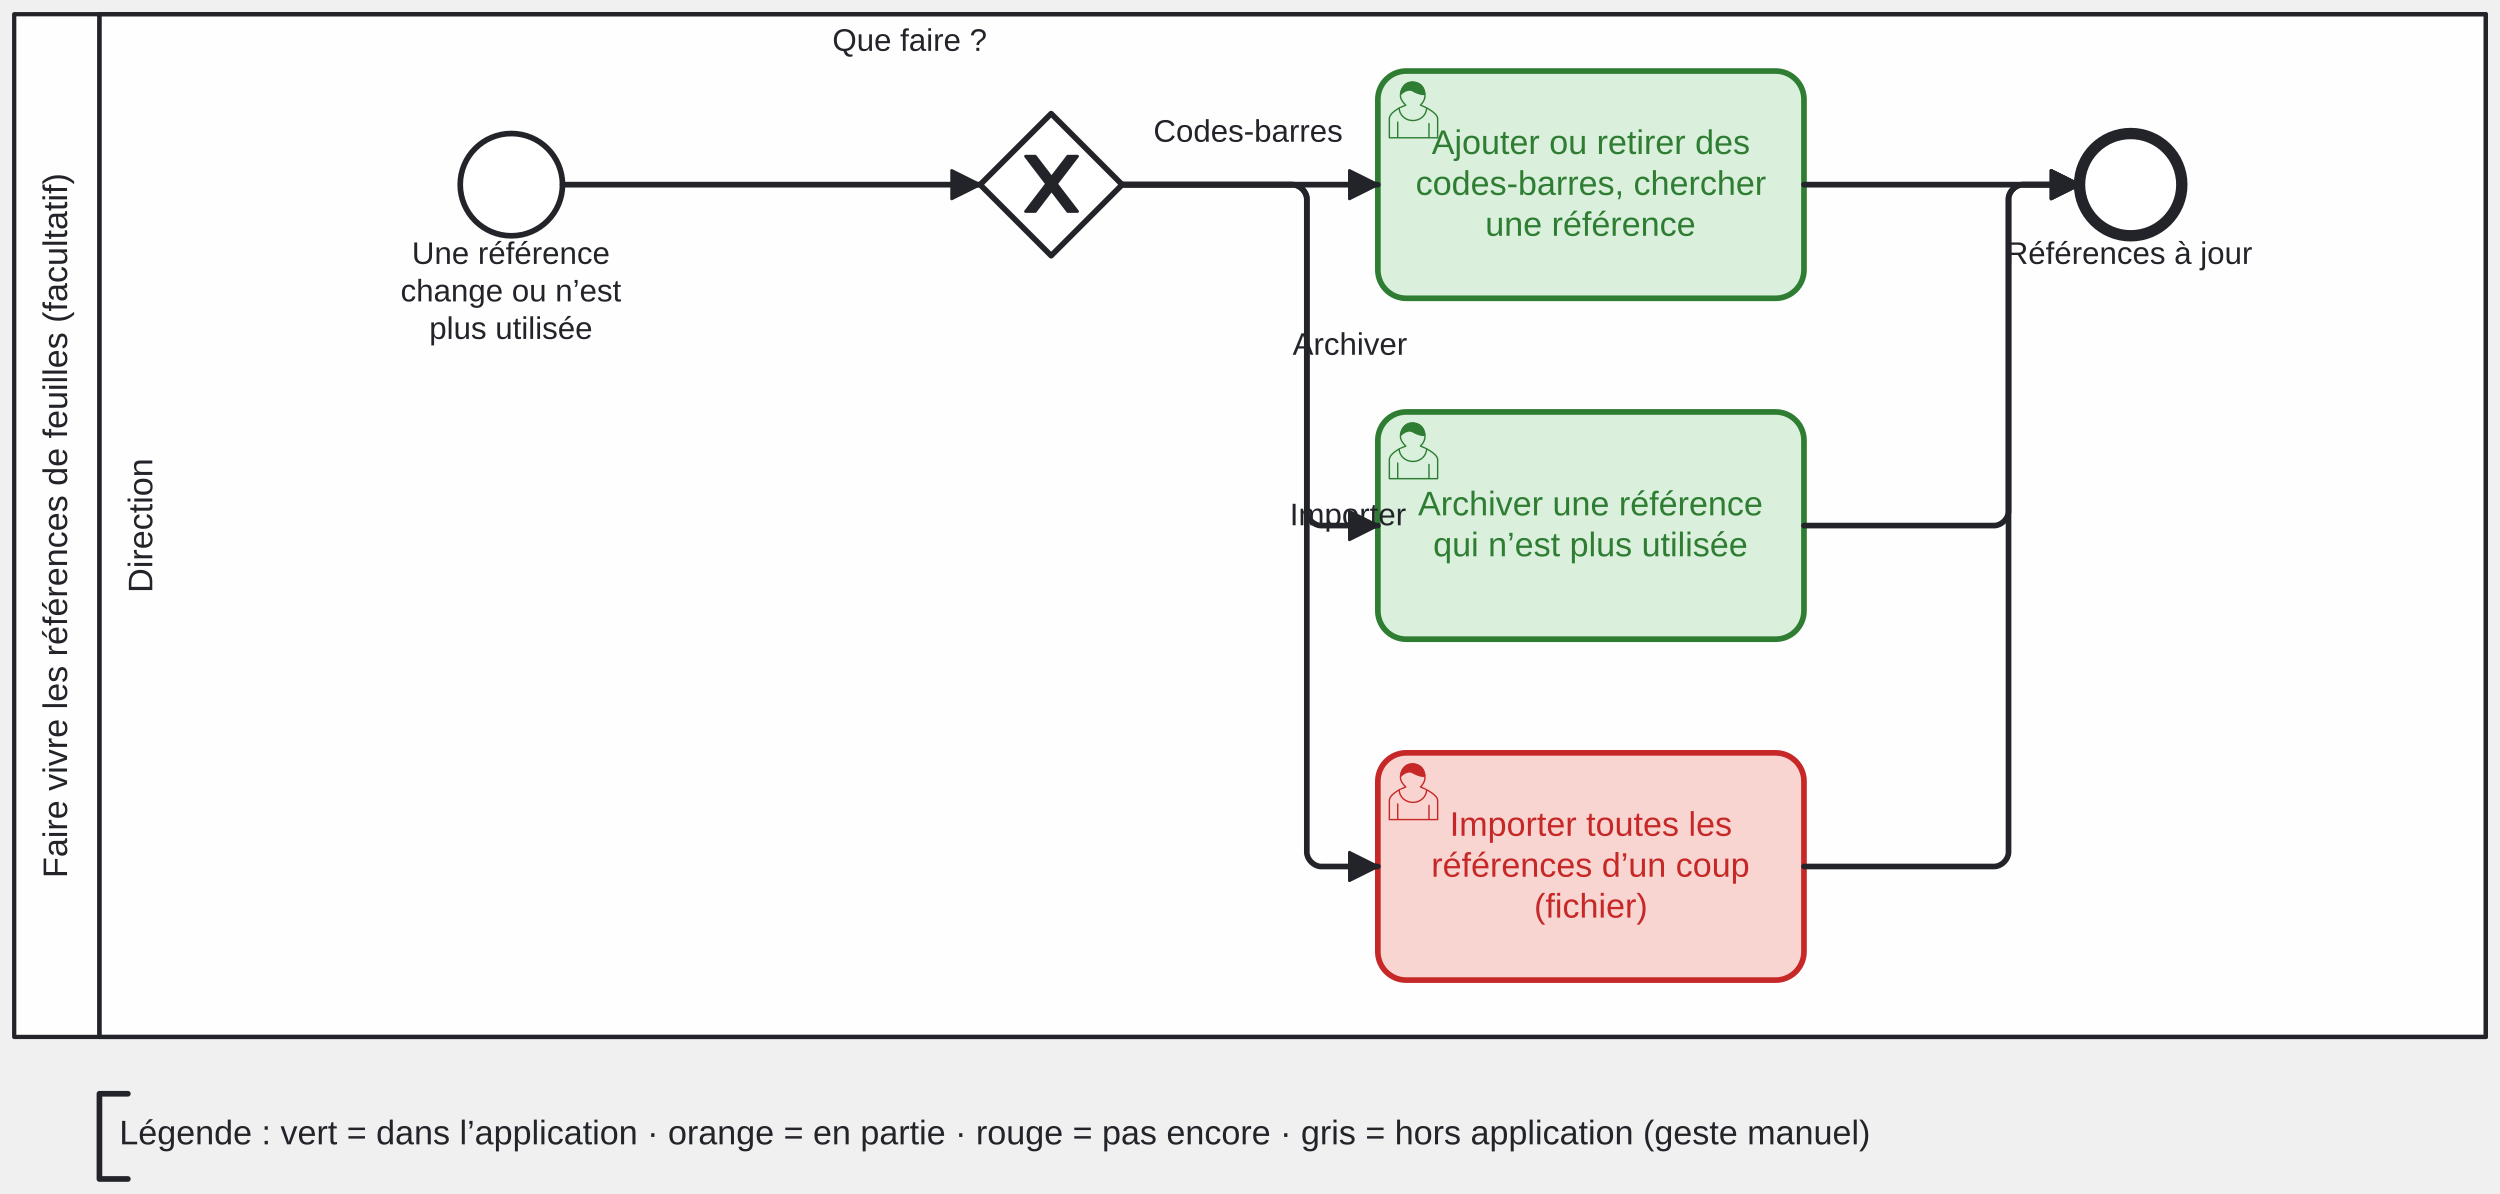
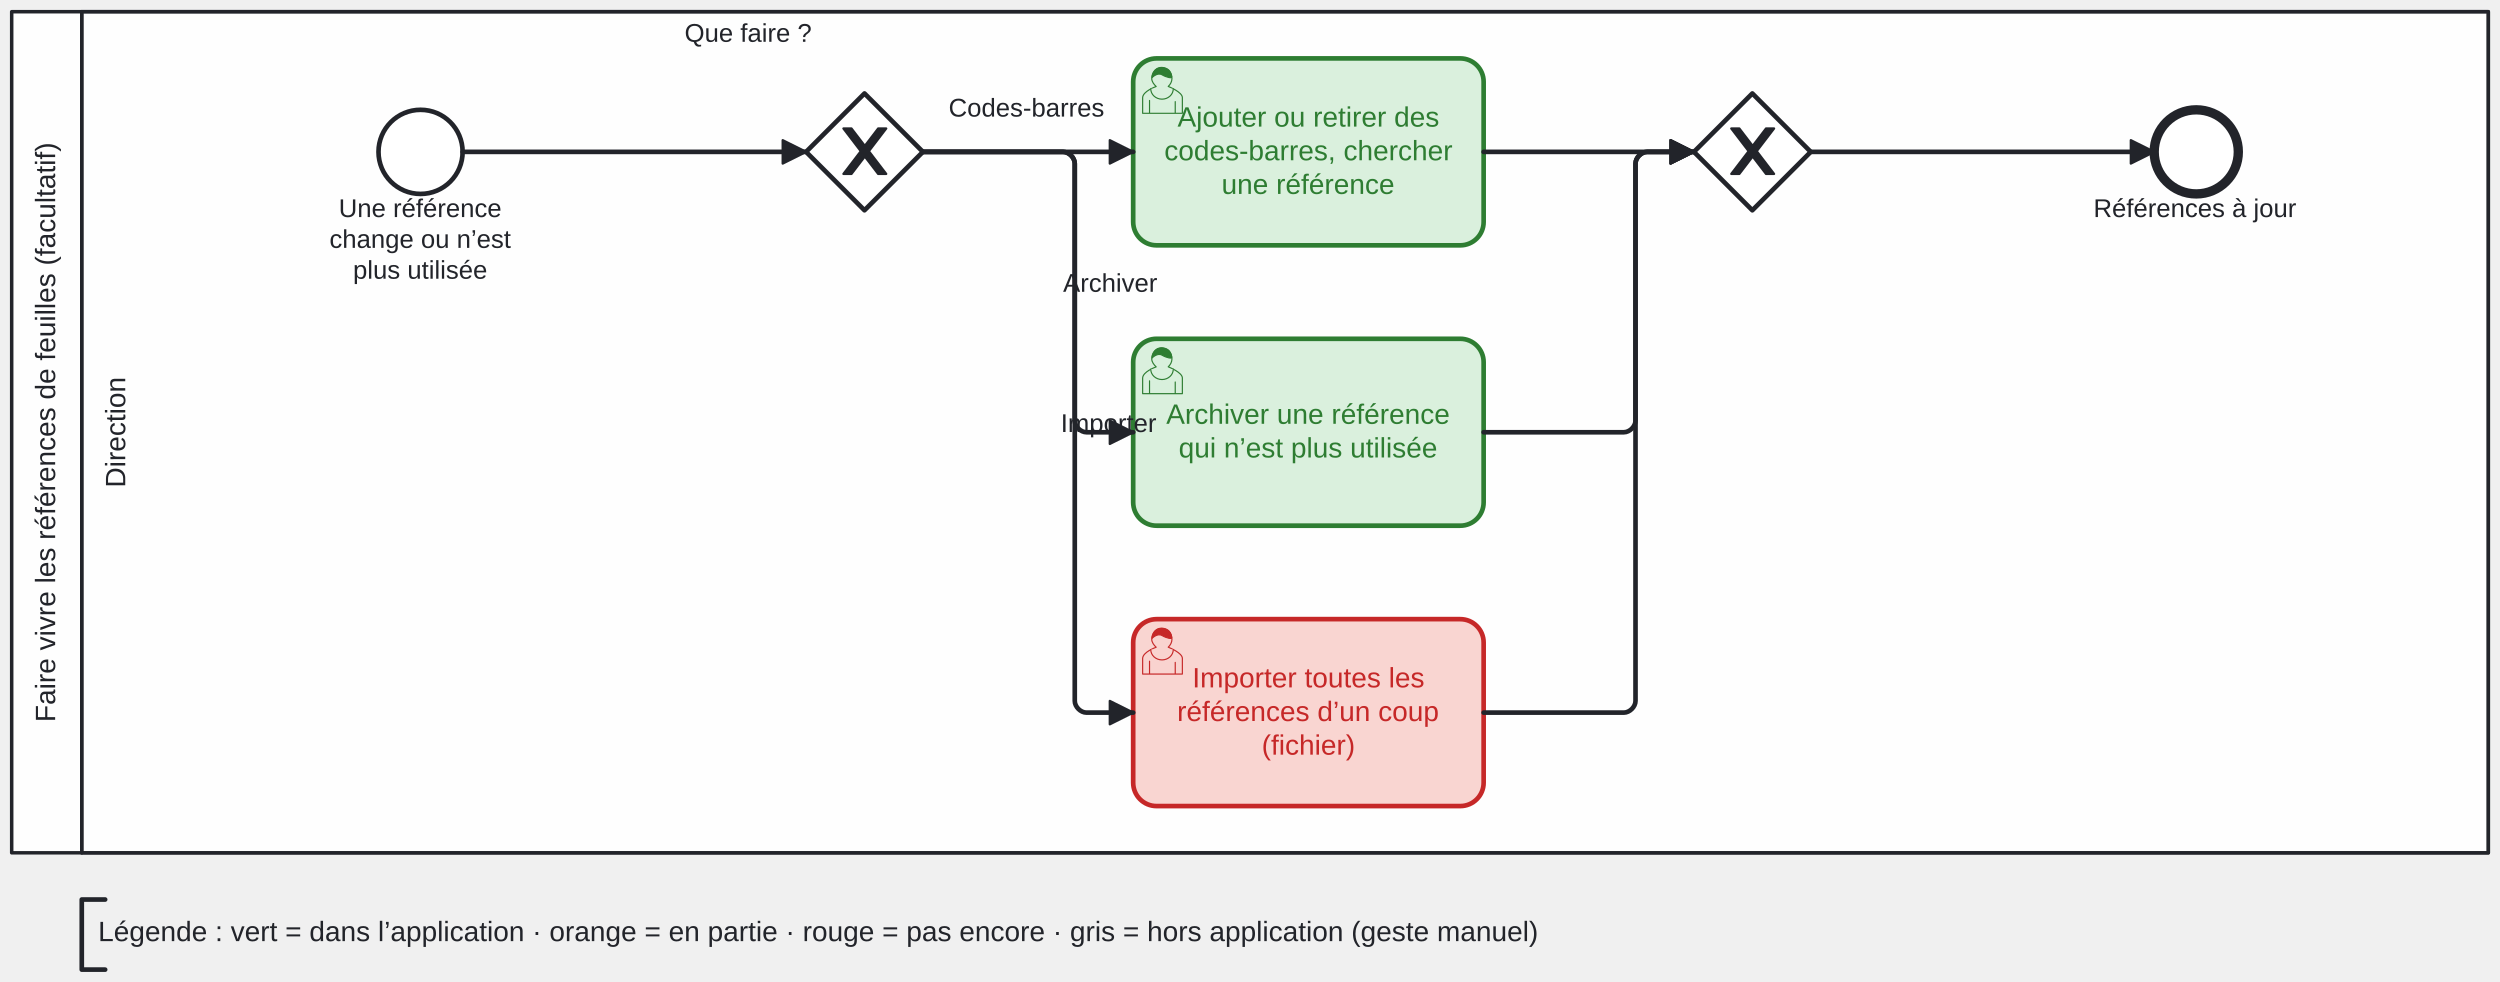
- <svg xmlns="http://www.w3.org/2000/svg" width="880" height="420" viewBox="35 35 880 420" version="1.1">
+ <svg xmlns="http://www.w3.org/2000/svg" width="1070" height="420" viewBox="35 35 1070 420" version="1.1">
  <g class="djs-group">
    <g class="djs-element djs-shape" data-element-id="P16_materiaux_gestion_pool" transform="matrix(1 0 0 1 40 40)" style="display: block;">
      <g class="djs-visual">
-         <rect x="0" y="0" width="870" height="360" rx="0" ry="0" style="stroke-linecap: round; stroke-linejoin: round; stroke: rgb(34, 36, 42); stroke-width: 1.5px; fill: white; fill-opacity: 0.95;" />
+         <rect x="0" y="0" width="1060" height="360" rx="0" ry="0" style="stroke-linecap: round; stroke-linejoin: round; stroke: rgb(34, 36, 42); stroke-width: 1.5px; fill: white; fill-opacity: 0.95;" />
        <path style="fill: none; stroke-linecap: round; stroke-linejoin: round; stroke: rgb(34, 36, 42); stroke-width: 1.5px;" d="M30,0L30,360" />
        <text lineHeight="1.2" class="djs-label" transform="matrix(-1.83697e-16 -1 1 -1.83697e-16 0 360)" style="font-family: Arial, sans-serif; font-size: 12px; font-weight: normal; fill: rgb(34, 36, 42);">
          <tspan x="55.945" y="18.6">Faire vivre les références de feuilles (facultatif)</tspan>
        </text>
      </g>
-       <rect class="djs-hit djs-hit-all" x="0" y="0" width="870" height="360" style="fill: none; stroke-opacity: 0; stroke: white; stroke-width: 15px;" />
-       <rect x="-5" y="-5" rx="4" width="880" height="370" class="djs-outline" style="fill: none;" />
+       <rect class="djs-hit djs-hit-all" x="0" y="0" width="1060" height="360" style="fill: none; stroke-opacity: 0; stroke: white; stroke-width: 15px;" />
+       <rect x="-5" y="-5" rx="4" width="1070" height="370" class="djs-outline" style="fill: none;" />
    </g>
    <g class="djs-children">
      <g class="djs-group">
        <g class="djs-element djs-shape" data-element-id="P16_materiaux_gestion_voie_direction" transform="matrix(1 0 0 1 70 40)" style="display: block;">
          <g class="djs-visual">
-             <rect x="0" y="0" width="840" height="360" rx="0" ry="0" style="stroke-linecap: round; stroke-linejoin: round; stroke: rgb(34, 36, 42); stroke-width: 1.5px; fill: white; fill-opacity: 0.25;" />
+             <rect x="0" y="0" width="1030" height="360" rx="0" ry="0" style="stroke-linecap: round; stroke-linejoin: round; stroke: rgb(34, 36, 42); stroke-width: 1.5px; fill: white; fill-opacity: 0.25;" />
            <text lineHeight="1.2" class="djs-label" transform="matrix(-1.83697e-16 -1 1 -1.83697e-16 0 360)" style="font-family: Arial, sans-serif; font-size: 12px; font-weight: normal; fill: rgb(34, 36, 42);">
              <tspan x="156.32" y="18.6">Direction</tspan>
            </text>
          </g>
-           <rect class="djs-hit djs-hit-all" x="0" y="0" width="840" height="360" style="fill: none; stroke-opacity: 0; stroke: white; stroke-width: 15px;" />
-           <rect x="-5" y="-5" rx="4" width="850" height="370" class="djs-outline" style="fill: none;" />
+           <rect class="djs-hit djs-hit-all" x="0" y="0" width="1030" height="360" style="fill: none; stroke-opacity: 0; stroke: white; stroke-width: 15px;" />
+           <rect x="-5" y="-5" rx="4" width="1040" height="370" class="djs-outline" style="fill: none;" />
        </g>
      </g>
      <g class="djs-group">
        <g class="djs-element djs-shape" data-element-id="P16_materiaux_gestion_d" transform="matrix(1 0 0 1 197 82)" style="display: block;">
          <g class="djs-visual">
            <circle cx="18" cy="18" r="18" style="stroke-linecap: round; stroke-linejoin: round; stroke: rgb(34, 36, 42); stroke-width: 2px; fill: white; fill-opacity: 0.95;" />
          </g>
          <rect class="djs-hit djs-hit-all" x="0" y="0" width="36" height="36" style="fill: none; stroke-opacity: 0; stroke: white; stroke-width: 15px;" />
          <circle cx="18" cy="18" r="23" class="djs-outline" style="fill: none;" />
        </g>
      </g>
      <g class="djs-group">
        <g class="djs-element djs-shape" data-element-id="P16_materiaux_gestion_d_label" transform="matrix(1 0 0 1 176 118)" style="display: block;">
          <g class="djs-visual">
            <text lineHeight="1.2" class="djs-label" style="font-family: Arial, sans-serif; font-size: 11px; font-weight: normal; fill: rgb(34, 36, 42);">
              <tspan x="3.977" y="9.9">Une référence </tspan>
              <tspan x="0" y="23.1">change ou n’est </tspan>
              <tspan x="10.094" y="36.3">plus utilisée</tspan>
            </text>
          </g>
          <rect class="djs-hit djs-hit-all" x="0" y="0" width="78" height="40" style="fill: none; stroke-opacity: 0; stroke: white; stroke-width: 15px;" />
          <rect x="-5" y="-5" rx="4" width="88" height="50" class="djs-outline" style="fill: none;" />
        </g>
      </g>
      <g class="djs-group">
        <g class="djs-element djs-shape" data-element-id="P16_materiaux_gestion_g1" transform="matrix(1 0 0 1 380 75)" style="display: block;">
          <g class="djs-visual">
            <polygon points="25,0 50,25 25,50 0,25" style="stroke-linecap: round; stroke-linejoin: round; stroke: rgb(34, 36, 42); stroke-width: 2px; fill: white; fill-opacity: 0.95;" />
            <path d="m 16,15 7.429,9.714 -7.429,9.714 3.429,0 5.714,-7.464 5.714,7.464 3.429,0 -7.429,-9.714 7.429,-9.714 -3.429,0 -5.714,7.464 -5.714,-7.464 -3.429,0 z" style="fill: rgb(34, 36, 42); stroke-linecap: round; stroke-linejoin: round; stroke: rgb(34, 36, 42); stroke-width: 1px;" />
          </g>
          <rect class="djs-hit djs-hit-all" x="0" y="0" width="50" height="50" style="fill: none; stroke-opacity: 0; stroke: white; stroke-width: 15px;" />
          <rect x="2" y="2" rx="4" width="46" height="46" class="djs-outline" style="transform-box: fill-box; transform: rotate(45deg); transform-origin: center center; fill: none;" />
        </g>
      </g>
      <g class="djs-group">
        <g class="djs-element djs-shape" data-element-id="P16_materiaux_gestion_g1_label" transform="matrix(1 0 0 1 328 43)" style="display: block;">
          <g class="djs-visual">
            <text lineHeight="1.2" class="djs-label" style="font-family: Arial, sans-serif; font-size: 11px; font-weight: normal; fill: rgb(34, 36, 42);">
              <tspan x="0" y="9.9">Que faire ?</tspan>
            </text>
          </g>
          <rect class="djs-hit djs-hit-all" x="0" y="0" width="55" height="14" style="fill: none; stroke-opacity: 0; stroke: white; stroke-width: 15px;" />
          <rect x="-5" y="-5" rx="4" width="65" height="24" class="djs-outline" style="fill: none;" />
        </g>
      </g>
      <g class="djs-group">
        <g class="djs-element djs-shape" data-element-id="P16_materiaux_gestion_t1" transform="matrix(1 0 0 1 520 60)" style="display: block;">
          <g class="djs-visual">
            <rect x="0" y="0" width="150" height="80" rx="10" ry="10" style="stroke-linecap: round; stroke-linejoin: round; stroke: rgb(46, 125, 50); stroke-width: 2px; fill: rgb(216, 240, 220); fill-opacity: 0.95;" />
            <text lineHeight="1.2" class="djs-label" style="font-family: Arial, sans-serif; font-size: 12px; font-weight: normal; fill: rgb(46, 125, 50);">
              <tspan x="18.969" y="29.2">Ajouter ou retirer des </tspan>
              <tspan x="13.305" y="43.6">codes-barres, chercher </tspan>
              <tspan x="37.812" y="58">une référence</tspan>
            </text>
            <path d="m 15,12 c 0.909,-0.845 1.594,-2.049 1.594,-3.385 0,-2.554 -1.805,-4.622 -4.357,-4.622 -2.552,0 -4.288,2.068 -4.288,4.622 0,1.348 0.974,2.562 1.896,3.405 -0.529,0.187 -5.669,2.097 -5.794,4.756 v 6.718 h 17 v -6.718 c 0,-2.298 -5.528,-4.595 -6.051,-4.776 zm -8,6 l 0,5.5 m 11,0 l 0,-5" style="fill: rgb(216, 240, 220); stroke-linecap: round; stroke-linejoin: round; stroke: rgb(46, 125, 50); stroke-width: 0.5px;" />
            <path d="m 15,12 m 2.162,1.009 c 0,2.447 -2.158,4.431 -4.821,4.431 -2.665,0 -4.822,-1.981 -4.822,-4.431 " style="fill: rgb(216, 240, 220); stroke-linecap: round; stroke-linejoin: round; stroke: rgb(46, 125, 50); stroke-width: 0.5px;" />
            <path d="m 15,12 m -6.9,-3.80 c 0,0 2.251,-2.358 4.274,-1.177 2.024,1.181 4.221,1.537 4.124,0.965 -0.098,-0.57 -0.117,-3.791 -4.191,-4.136 -3.575,0.001 -4.208,3.367 -4.207,4.348 z" style="fill: rgb(46, 125, 50); stroke-linecap: round; stroke-linejoin: round; stroke: rgb(46, 125, 50); stroke-width: 0.5px;" />
          </g>
          <rect class="djs-hit djs-hit-all" x="0" y="0" width="150" height="80" style="fill: none; stroke-opacity: 0; stroke: white; stroke-width: 15px;" />
          <rect x="-5" y="-5" rx="14" width="160" height="90" class="djs-outline" style="fill: none;" />
        </g>
      </g>
      <g class="djs-group">
        <g class="djs-element djs-shape" data-element-id="P16_materiaux_gestion_t2" transform="matrix(1 0 0 1 520 180)" style="display: block;">
          <g class="djs-visual">
            <rect x="0" y="0" width="150" height="80" rx="10" ry="10" style="stroke-linecap: round; stroke-linejoin: round; stroke: rgb(46, 125, 50); stroke-width: 2px; fill: rgb(216, 240, 220); fill-opacity: 0.95;" />
            <text lineHeight="1.2" class="djs-label" style="font-family: Arial, sans-serif; font-size: 12px; font-weight: normal; fill: rgb(46, 125, 50);">
              <tspan x="14.14" y="36.4">Archiver une référence </tspan>
              <tspan x="19.472" y="50.8">qui n’est plus utilisée</tspan>
            </text>
            <path d="m 15,12 c 0.909,-0.845 1.594,-2.049 1.594,-3.385 0,-2.554 -1.805,-4.622 -4.357,-4.622 -2.552,0 -4.288,2.068 -4.288,4.622 0,1.348 0.974,2.562 1.896,3.405 -0.529,0.187 -5.669,2.097 -5.794,4.756 v 6.718 h 17 v -6.718 c 0,-2.298 -5.528,-4.595 -6.051,-4.776 zm -8,6 l 0,5.5 m 11,0 l 0,-5" style="fill: rgb(216, 240, 220); stroke-linecap: round; stroke-linejoin: round; stroke: rgb(46, 125, 50); stroke-width: 0.5px;" />
            <path d="m 15,12 m 2.162,1.009 c 0,2.447 -2.158,4.431 -4.821,4.431 -2.665,0 -4.822,-1.981 -4.822,-4.431 " style="fill: rgb(216, 240, 220); stroke-linecap: round; stroke-linejoin: round; stroke: rgb(46, 125, 50); stroke-width: 0.5px;" />
            <path d="m 15,12 m -6.9,-3.80 c 0,0 2.251,-2.358 4.274,-1.177 2.024,1.181 4.221,1.537 4.124,0.965 -0.098,-0.57 -0.117,-3.791 -4.191,-4.136 -3.575,0.001 -4.208,3.367 -4.207,4.348 z" style="fill: rgb(46, 125, 50); stroke-linecap: round; stroke-linejoin: round; stroke: rgb(46, 125, 50); stroke-width: 0.5px;" />
          </g>
          <rect class="djs-hit djs-hit-all" x="0" y="0" width="150" height="80" style="fill: none; stroke-opacity: 0; stroke: white; stroke-width: 15px;" />
          <rect x="-5" y="-5" rx="14" width="160" height="90" class="djs-outline" style="fill: none;" />
        </g>
      </g>
      <g class="djs-group">
        <g class="djs-element djs-shape" data-element-id="P16_materiaux_gestion_t3" transform="matrix(1 0 0 1 520 300)" style="display: block;">
          <g class="djs-visual">
            <rect x="0" y="0" width="150" height="80" rx="10" ry="10" style="stroke-linecap: round; stroke-linejoin: round; stroke: rgb(198, 40, 40); stroke-width: 2px; fill: rgb(249, 211, 207); fill-opacity: 0.95;" />
            <text lineHeight="1.2" class="djs-label" style="font-family: Arial, sans-serif; font-size: 12px; font-weight: normal; fill: rgb(198, 40, 40);">
              <tspan x="25.312" y="29.2">Importer toutes les </tspan>
              <tspan x="18.801" y="43.6">références d’un coup </tspan>
              <tspan x="54.992" y="58">(fichier)</tspan>
            </text>
            <path d="m 15,12 c 0.909,-0.845 1.594,-2.049 1.594,-3.385 0,-2.554 -1.805,-4.622 -4.357,-4.622 -2.552,0 -4.288,2.068 -4.288,4.622 0,1.348 0.974,2.562 1.896,3.405 -0.529,0.187 -5.669,2.097 -5.794,4.756 v 6.718 h 17 v -6.718 c 0,-2.298 -5.528,-4.595 -6.051,-4.776 zm -8,6 l 0,5.5 m 11,0 l 0,-5" style="fill: rgb(249, 211, 207); stroke-linecap: round; stroke-linejoin: round; stroke: rgb(198, 40, 40); stroke-width: 0.5px;" />
            <path d="m 15,12 m 2.162,1.009 c 0,2.447 -2.158,4.431 -4.821,4.431 -2.665,0 -4.822,-1.981 -4.822,-4.431 " style="fill: rgb(249, 211, 207); stroke-linecap: round; stroke-linejoin: round; stroke: rgb(198, 40, 40); stroke-width: 0.5px;" />
            <path d="m 15,12 m -6.9,-3.80 c 0,0 2.251,-2.358 4.274,-1.177 2.024,1.181 4.221,1.537 4.124,0.965 -0.098,-0.57 -0.117,-3.791 -4.191,-4.136 -3.575,0.001 -4.208,3.367 -4.207,4.348 z" style="fill: rgb(198, 40, 40); stroke-linecap: round; stroke-linejoin: round; stroke: rgb(198, 40, 40); stroke-width: 0.5px;" />
          </g>
          <rect class="djs-hit djs-hit-all" x="0" y="0" width="150" height="80" style="fill: none; stroke-opacity: 0; stroke: white; stroke-width: 15px;" />
          <rect x="-5" y="-5" rx="14" width="160" height="90" class="djs-outline" style="fill: none;" />
        </g>
      </g>
      <g class="djs-group">
-         <g class="djs-element djs-shape" data-element-id="P16_materiaux_gestion_f" transform="matrix(1 0 0 1 767 82)" style="display: block;">
+         <g class="djs-element djs-shape" data-element-id="P16_materiaux_gestion_f" transform="matrix(1 0 0 1 957 82)" style="display: block;">
          <g class="djs-visual">
            <circle cx="18" cy="18" r="18" style="stroke-linecap: round; stroke-linejoin: round; stroke: rgb(34, 36, 42); stroke-width: 4px; fill: white; fill-opacity: 0.95;" />
          </g>
          <rect class="djs-hit djs-hit-all" x="0" y="0" width="36" height="36" style="fill: none; stroke-opacity: 0; stroke: white; stroke-width: 15px;" />
          <circle cx="18" cy="18" r="24" class="djs-outline" style="fill: none;" />
        </g>
      </g>
      <g class="djs-group">
-         <g class="djs-element djs-shape" data-element-id="P16_materiaux_gestion_f_label" transform="matrix(1 0 0 1 741 118)" style="display: block;">
+         <g class="djs-element djs-shape" data-element-id="P16_materiaux_gestion_f_label" transform="matrix(1 0 0 1 931 118)" style="display: block;">
          <g class="djs-visual">
            <text lineHeight="1.2" class="djs-label" style="font-family: Arial, sans-serif; font-size: 11px; font-weight: normal; fill: rgb(34, 36, 42);">
              <tspan x="0" y="9.9">Références à jour</tspan>
            </text>
          </g>
          <rect class="djs-hit djs-hit-all" x="0" y="0" width="88" height="14" style="fill: none; stroke-opacity: 0; stroke: white; stroke-width: 15px;" />
          <rect x="-5" y="-5" rx="4" width="98" height="24" class="djs-outline" style="fill: none;" />
+         </g>
+       </g>
+       <g class="djs-group">
+         <g class="djs-element djs-shape" data-element-id="P16_materiaux_gestion_gj1" transform="matrix(1 0 0 1 760 75)" style="display: block;">
+           <g class="djs-visual">
+             <polygon points="25,0 50,25 25,50 0,25" style="stroke-linecap: round; stroke-linejoin: round; stroke: rgb(34, 36, 42); stroke-width: 2px; fill: white; fill-opacity: 0.95;" />
+             <path d="m 16,15 7.429,9.714 -7.429,9.714 3.429,0 5.714,-7.464 5.714,7.464 3.429,0 -7.429,-9.714 7.429,-9.714 -3.429,0 -5.714,7.464 -5.714,-7.464 -3.429,0 z" style="fill: rgb(34, 36, 42); stroke-linecap: round; stroke-linejoin: round; stroke: rgb(34, 36, 42); stroke-width: 1px;" />
+           </g>
+           <rect class="djs-hit djs-hit-all" x="0" y="0" width="50" height="50" style="fill: none; stroke-opacity: 0; stroke: white; stroke-width: 15px;" />
+           <rect x="2" y="2" rx="4" width="46" height="46" class="djs-outline" style="transform-box: fill-box; transform: rotate(45deg); transform-origin: center center; fill: none;" />
        </g>
      </g>
      <g class="djs-group">
        <g class="djs-element djs-shape" data-element-id="P16_materiaux_gestion_legende" transform="matrix(1 0 0 1 70 420)" style="display: block;">
          <g class="djs-visual">
            <rect x="0" y="0" width="760" height="30" rx="0" ry="0" style="stroke-linecap: round; stroke-linejoin: round; stroke: none; stroke-width: 2px; fill: none;" />
            <path d="m 0, 0 m 10,0 l -10,0 l 0,30 l 10,0" style="fill: none; stroke-linecap: round; stroke-linejoin: round; stroke: rgb(34, 36, 42); stroke-width: 2px;" />
            <text lineHeight="1.2" class="djs-label" style="font-family: Arial, sans-serif; font-size: 12px; font-weight: normal; fill: rgb(34, 36, 42);">
              <tspan x="7" y="17.8">Légende : vert = dans l’application · orange = en partie · rouge = pas encore · gris = hors application (geste manuel)</tspan>
            </text>
          </g>
          <rect class="djs-hit djs-hit-all" x="0" y="0" width="760" height="30" style="fill: none; stroke-opacity: 0; stroke: white; stroke-width: 15px;" />
          <rect x="-5" y="-5" rx="4" width="770" height="40" class="djs-outline" style="fill: none;" />
        </g>
      </g>
      <g class="djs-group">
        <g class="djs-element djs-connection" data-element-id="P16_materiaux_gestion_flux1" style="display: block;">
          <g class="djs-visual">
            <defs>
-               <marker id="marker-6p8rje13r451jqc3hsd89rgub" viewBox="0 0 20 20" refX="11" refY="10" markerWidth="10" markerHeight="10" orient="auto">
-                 <path d="M 1 5 L 11 10 L 1 15 Z" style="stroke-linecap: round; stroke-linejoin: round; stroke: rgb(34, 36, 42); stroke-width: 1px; fill: rgb(34, 36, 42);" />
-               </marker>
-             </defs>
-             <path data-corner-radius="5" style="fill: none; stroke-linecap: round; stroke-linejoin: round; stroke: rgb(34, 36, 42); stroke-width: 2px; marker-end: url('#marker-6p8rje13r451jqc3hsd89rgub');" d="M233,100L380,100" />
+               <marker id="marker-bwo9vp88vm1xlsglja3suc58s" viewBox="0 0 20 20" refX="11" refY="10" markerWidth="10" markerHeight="10" orient="auto">
+                 <path d="M 1 5 L 11 10 L 1 15 Z" style="stroke-linecap: round; stroke-linejoin: round; stroke: rgb(34, 36, 42); stroke-width: 1px; fill: rgb(34, 36, 42);" />
+               </marker>
+             </defs>
+             <path data-corner-radius="5" style="fill: none; stroke-linecap: round; stroke-linejoin: round; stroke: rgb(34, 36, 42); stroke-width: 2px; marker-end: url('#marker-bwo9vp88vm1xlsglja3suc58s');" d="M233,100L380,100" />
          </g>
          <rect x="228" y="95" rx="4" width="157" height="10" class="djs-outline" style="fill: none;" />
          <path d="M233,100L380,100" class="djs-hit djs-hit-stroke" style="fill: none; stroke-opacity: 0; stroke: white; stroke-width: 15px;" />
        </g>
      </g>
      <g class="djs-group">
        <g class="djs-element djs-connection" data-element-id="P16_materiaux_gestion_flux2" style="display: block;">
          <g class="djs-visual">
            <defs>
-               <marker id="marker-469c1nbgqkebucafq5l61gom8" viewBox="0 0 20 20" refX="11" refY="10" markerWidth="10" markerHeight="10" orient="auto">
-                 <path d="M 1 5 L 11 10 L 1 15 Z" style="stroke-linecap: round; stroke-linejoin: round; stroke: rgb(34, 36, 42); stroke-width: 1px; fill: rgb(34, 36, 42);" />
-               </marker>
-             </defs>
-             <path data-corner-radius="5" style="fill: none; stroke-linecap: round; stroke-linejoin: round; stroke: rgb(34, 36, 42); stroke-width: 2px; marker-end: url('#marker-469c1nbgqkebucafq5l61gom8');" d="M430,100L520,100" />
+               <marker id="marker-0rigras6xdmgodzn87q0voqtf" viewBox="0 0 20 20" refX="11" refY="10" markerWidth="10" markerHeight="10" orient="auto">
+                 <path d="M 1 5 L 11 10 L 1 15 Z" style="stroke-linecap: round; stroke-linejoin: round; stroke: rgb(34, 36, 42); stroke-width: 1px; fill: rgb(34, 36, 42);" />
+               </marker>
+             </defs>
+             <path data-corner-radius="5" style="fill: none; stroke-linecap: round; stroke-linejoin: round; stroke: rgb(34, 36, 42); stroke-width: 2px; marker-end: url('#marker-0rigras6xdmgodzn87q0voqtf');" d="M430,100L520,100" />
          </g>
          <rect x="425" y="95" rx="4" width="100" height="10" class="djs-outline" style="fill: none;" />
          <path d="M430,100L520,100" class="djs-hit djs-hit-stroke" style="fill: none; stroke-opacity: 0; stroke: white; stroke-width: 15px;" />
        </g>
      </g>
      <g class="djs-group">
        <g class="djs-element djs-shape" data-element-id="P16_materiaux_gestion_flux2_label" transform="matrix(1 0 0 1 441 75)" style="display: block;">
          <g class="djs-visual">
            <text lineHeight="1.2" class="djs-label" style="font-family: Arial, sans-serif; font-size: 11px; font-weight: normal; fill: rgb(34, 36, 42);">
              <tspan x="0" y="9.9">Codes-barres</tspan>
            </text>
          </g>
          <rect class="djs-hit djs-hit-all" x="0" y="0" width="68" height="14" style="fill: none; stroke-opacity: 0; stroke: white; stroke-width: 15px;" />
          <rect x="-5" y="-5" rx="4" width="78" height="24" class="djs-outline" style="fill: none;" />
        </g>
      </g>
      <g class="djs-group">
        <g class="djs-element djs-connection" data-element-id="P16_materiaux_gestion_flux3" style="display: block;">
          <g class="djs-visual">
            <defs>
-               <marker id="marker-56euovj26cx5xe65c6sugkz4z" viewBox="0 0 20 20" refX="11" refY="10" markerWidth="10" markerHeight="10" orient="auto">
-                 <path d="M 1 5 L 11 10 L 1 15 Z" style="stroke-linecap: round; stroke-linejoin: round; stroke: rgb(34, 36, 42); stroke-width: 1px; fill: rgb(34, 36, 42);" />
-               </marker>
-             </defs>
-             <path data-corner-radius="5" style="fill: none; stroke-linecap: round; stroke-linejoin: round; stroke: rgb(34, 36, 42); stroke-width: 2px; marker-end: url('#marker-56euovj26cx5xe65c6sugkz4z');" d="M430,100L490,100C492.5,100,495,102.5,495,105L495,215C495,217.5,497.5,220,500,220L520,220" />
+               <marker id="marker-4s7a1lq94v3lwd9iodolvpq0f" viewBox="0 0 20 20" refX="11" refY="10" markerWidth="10" markerHeight="10" orient="auto">
+                 <path d="M 1 5 L 11 10 L 1 15 Z" style="stroke-linecap: round; stroke-linejoin: round; stroke: rgb(34, 36, 42); stroke-width: 1px; fill: rgb(34, 36, 42);" />
+               </marker>
+             </defs>
+             <path data-corner-radius="5" style="fill: none; stroke-linecap: round; stroke-linejoin: round; stroke: rgb(34, 36, 42); stroke-width: 2px; marker-end: url('#marker-4s7a1lq94v3lwd9iodolvpq0f');" d="M430,100L490,100C492.5,100,495,102.5,495,105L495,215C495,217.5,497.5,220,500,220L520,220" />
          </g>
          <rect x="425" y="95" rx="4" width="100" height="130" class="djs-outline" style="fill: none;" />
          <path d="M430,100L495,100L495,220L520,220" class="djs-hit djs-hit-stroke" style="fill: none; stroke-opacity: 0; stroke: white; stroke-width: 15px;" />
        </g>
      </g>
      <g class="djs-group">
        <g class="djs-element djs-shape" data-element-id="P16_materiaux_gestion_flux3_label" transform="matrix(1 0 0 1 490 150)" style="display: block;">
          <g class="djs-visual">
            <text lineHeight="1.2" class="djs-label" style="font-family: Arial, sans-serif; font-size: 11px; font-weight: normal; fill: rgb(34, 36, 42);">
              <tspan x="0" y="9.9">Archiver</tspan>
            </text>
          </g>
          <rect class="djs-hit djs-hit-all" x="0" y="0" width="41" height="14" style="fill: none; stroke-opacity: 0; stroke: white; stroke-width: 15px;" />
          <rect x="-5" y="-5" rx="4" width="51" height="24" class="djs-outline" style="fill: none;" />
        </g>
      </g>
      <g class="djs-group">
        <g class="djs-element djs-connection" data-element-id="P16_materiaux_gestion_flux4" style="display: block;">
          <g class="djs-visual">
            <defs>
-               <marker id="marker-2pgnaww9edj7zuzht538q1wb0" viewBox="0 0 20 20" refX="11" refY="10" markerWidth="10" markerHeight="10" orient="auto">
-                 <path d="M 1 5 L 11 10 L 1 15 Z" style="stroke-linecap: round; stroke-linejoin: round; stroke: rgb(34, 36, 42); stroke-width: 1px; fill: rgb(34, 36, 42);" />
-               </marker>
-             </defs>
-             <path data-corner-radius="5" style="fill: none; stroke-linecap: round; stroke-linejoin: round; stroke: rgb(34, 36, 42); stroke-width: 2px; marker-end: url('#marker-2pgnaww9edj7zuzht538q1wb0');" d="M430,100L490,100C492.5,100,495,102.5,495,105L495,335C495,337.5,497.5,340,500,340L520,340" />
+               <marker id="marker-52xbn2bv6xkyswgm49armbvd9" viewBox="0 0 20 20" refX="11" refY="10" markerWidth="10" markerHeight="10" orient="auto">
+                 <path d="M 1 5 L 11 10 L 1 15 Z" style="stroke-linecap: round; stroke-linejoin: round; stroke: rgb(34, 36, 42); stroke-width: 1px; fill: rgb(34, 36, 42);" />
+               </marker>
+             </defs>
+             <path data-corner-radius="5" style="fill: none; stroke-linecap: round; stroke-linejoin: round; stroke: rgb(34, 36, 42); stroke-width: 2px; marker-end: url('#marker-52xbn2bv6xkyswgm49armbvd9');" d="M430,100L490,100C492.5,100,495,102.5,495,105L495,335C495,337.5,497.5,340,500,340L520,340" />
          </g>
          <rect x="425" y="95" rx="4" width="100" height="250" class="djs-outline" style="fill: none;" />
          <path d="M430,100L495,100L495,340L520,340" class="djs-hit djs-hit-stroke" style="fill: none; stroke-opacity: 0; stroke: white; stroke-width: 15px;" />
        </g>
      </g>
      <g class="djs-group">
        <g class="djs-element djs-shape" data-element-id="P16_materiaux_gestion_flux4_label" transform="matrix(1 0 0 1 489 210)" style="display: block;">
          <g class="djs-visual">
            <text lineHeight="1.2" class="djs-label" style="font-family: Arial, sans-serif; font-size: 11px; font-weight: normal; fill: rgb(34, 36, 42);">
              <tspan x="0" y="9.9">Importer</tspan>
            </text>
          </g>
          <rect class="djs-hit djs-hit-all" x="0" y="0" width="42" height="14" style="fill: none; stroke-opacity: 0; stroke: white; stroke-width: 15px;" />
          <rect x="-5" y="-5" rx="4" width="52" height="24" class="djs-outline" style="fill: none;" />
        </g>
      </g>
      <g class="djs-group">
        <g class="djs-element djs-connection" data-element-id="P16_materiaux_gestion_flux5" style="display: block;">
          <g class="djs-visual">
            <defs>
-               <marker id="marker-1w96bzwi3uxy12yenkb8p6r9k" viewBox="0 0 20 20" refX="11" refY="10" markerWidth="10" markerHeight="10" orient="auto">
-                 <path d="M 1 5 L 11 10 L 1 15 Z" style="stroke-linecap: round; stroke-linejoin: round; stroke: rgb(34, 36, 42); stroke-width: 1px; fill: rgb(34, 36, 42);" />
-               </marker>
-             </defs>
-             <path data-corner-radius="5" style="fill: none; stroke-linecap: round; stroke-linejoin: round; stroke: rgb(34, 36, 42); stroke-width: 2px; marker-end: url('#marker-1w96bzwi3uxy12yenkb8p6r9k');" d="M670,100L767,100" />
-           </g>
-           <rect x="665" y="95" rx="4" width="107" height="10" class="djs-outline" style="fill: none;" />
-           <path d="M670,100L767,100" class="djs-hit djs-hit-stroke" style="fill: none; stroke-opacity: 0; stroke: white; stroke-width: 15px;" />
+               <marker id="marker-037f2ccc9vd68it5rwze0vdu0" viewBox="0 0 20 20" refX="11" refY="10" markerWidth="10" markerHeight="10" orient="auto">
+                 <path d="M 1 5 L 11 10 L 1 15 Z" style="stroke-linecap: round; stroke-linejoin: round; stroke: rgb(34, 36, 42); stroke-width: 1px; fill: rgb(34, 36, 42);" />
+               </marker>
+             </defs>
+             <path data-corner-radius="5" style="fill: none; stroke-linecap: round; stroke-linejoin: round; stroke: rgb(34, 36, 42); stroke-width: 2px; marker-end: url('#marker-037f2ccc9vd68it5rwze0vdu0');" d="M670,100L760,100" />
+           </g>
+           <rect x="665" y="95" rx="4" width="100" height="10" class="djs-outline" style="fill: none;" />
+           <path d="M670,100L760,100" class="djs-hit djs-hit-stroke" style="fill: none; stroke-opacity: 0; stroke: white; stroke-width: 15px;" />
        </g>
      </g>
      <g class="djs-group">
        <g class="djs-element djs-connection" data-element-id="P16_materiaux_gestion_flux6" style="display: block;">
          <g class="djs-visual">
            <defs>
-               <marker id="marker-8q4bp8sujfszoimpezf15hfil" viewBox="0 0 20 20" refX="11" refY="10" markerWidth="10" markerHeight="10" orient="auto">
-                 <path d="M 1 5 L 11 10 L 1 15 Z" style="stroke-linecap: round; stroke-linejoin: round; stroke: rgb(34, 36, 42); stroke-width: 1px; fill: rgb(34, 36, 42);" />
-               </marker>
-             </defs>
-             <path data-corner-radius="5" style="fill: none; stroke-linecap: round; stroke-linejoin: round; stroke: rgb(34, 36, 42); stroke-width: 2px; marker-end: url('#marker-8q4bp8sujfszoimpezf15hfil');" d="M670,220L737,220C739.5,220,742,217.5,742,215L742,105C742,102.5,744.5,100,747,100L767,100" />
-           </g>
-           <rect x="665" y="95" rx="4" width="107" height="130" class="djs-outline" style="fill: none;" />
-           <path d="M670,220L742,220L742,100L767,100" class="djs-hit djs-hit-stroke" style="fill: none; stroke-opacity: 0; stroke: white; stroke-width: 15px;" />
+               <marker id="marker-bnmvej33d6onuoniz5srj8gar" viewBox="0 0 20 20" refX="11" refY="10" markerWidth="10" markerHeight="10" orient="auto">
+                 <path d="M 1 5 L 11 10 L 1 15 Z" style="stroke-linecap: round; stroke-linejoin: round; stroke: rgb(34, 36, 42); stroke-width: 1px; fill: rgb(34, 36, 42);" />
+               </marker>
+             </defs>
+             <path data-corner-radius="5" style="fill: none; stroke-linecap: round; stroke-linejoin: round; stroke: rgb(34, 36, 42); stroke-width: 2px; marker-end: url('#marker-bnmvej33d6onuoniz5srj8gar');" d="M670,220L730,220C732.5,220,735,217.5,735,215L735,105C735,102.5,737.5,100,740,100L760,100" />
+           </g>
+           <rect x="665" y="95" rx="4" width="100" height="130" class="djs-outline" style="fill: none;" />
+           <path d="M670,220L735,220L735,100L760,100" class="djs-hit djs-hit-stroke" style="fill: none; stroke-opacity: 0; stroke: white; stroke-width: 15px;" />
        </g>
      </g>
      <g class="djs-group">
        <g class="djs-element djs-connection" data-element-id="P16_materiaux_gestion_flux7" style="display: block;">
          <g class="djs-visual">
            <defs>
-               <marker id="marker-e8jkgy1khxbkkuxk3kob8g9p8" viewBox="0 0 20 20" refX="11" refY="10" markerWidth="10" markerHeight="10" orient="auto">
-                 <path d="M 1 5 L 11 10 L 1 15 Z" style="stroke-linecap: round; stroke-linejoin: round; stroke: rgb(34, 36, 42); stroke-width: 1px; fill: rgb(34, 36, 42);" />
-               </marker>
-             </defs>
-             <path data-corner-radius="5" style="fill: none; stroke-linecap: round; stroke-linejoin: round; stroke: rgb(34, 36, 42); stroke-width: 2px; marker-end: url('#marker-e8jkgy1khxbkkuxk3kob8g9p8');" d="M670,340L737,340C739.5,340,742,337.5,742,335L742,105C742,102.5,744.5,100,747,100L767,100" />
-           </g>
-           <rect x="665" y="95" rx="4" width="107" height="250" class="djs-outline" style="fill: none;" />
-           <path d="M670,340L742,340L742,100L767,100" class="djs-hit djs-hit-stroke" style="fill: none; stroke-opacity: 0; stroke: white; stroke-width: 15px;" />
+               <marker id="marker-837eowcg9jm8zudqffjz7d7a4" viewBox="0 0 20 20" refX="11" refY="10" markerWidth="10" markerHeight="10" orient="auto">
+                 <path d="M 1 5 L 11 10 L 1 15 Z" style="stroke-linecap: round; stroke-linejoin: round; stroke: rgb(34, 36, 42); stroke-width: 1px; fill: rgb(34, 36, 42);" />
+               </marker>
+             </defs>
+             <path data-corner-radius="5" style="fill: none; stroke-linecap: round; stroke-linejoin: round; stroke: rgb(34, 36, 42); stroke-width: 2px; marker-end: url('#marker-837eowcg9jm8zudqffjz7d7a4');" d="M670,340L730,340C732.5,340,735,337.5,735,335L735,105C735,102.5,737.5,100,740,100L760,100" />
+           </g>
+           <rect x="665" y="95" rx="4" width="100" height="250" class="djs-outline" style="fill: none;" />
+           <path d="M670,340L735,340L735,100L760,100" class="djs-hit djs-hit-stroke" style="fill: none; stroke-opacity: 0; stroke: white; stroke-width: 15px;" />
+         </g>
+       </g>
+       <g class="djs-group">
+         <g class="djs-element djs-connection" data-element-id="P16_materiaux_gestion_flux8" style="display: block;">
+           <g class="djs-visual">
+             <defs>
+               <marker id="marker-3csfr0o3et3w1ybawl0bzm10r" viewBox="0 0 20 20" refX="11" refY="10" markerWidth="10" markerHeight="10" orient="auto">
+                 <path d="M 1 5 L 11 10 L 1 15 Z" style="stroke-linecap: round; stroke-linejoin: round; stroke: rgb(34, 36, 42); stroke-width: 1px; fill: rgb(34, 36, 42);" />
+               </marker>
+             </defs>
+             <path data-corner-radius="5" style="fill: none; stroke-linecap: round; stroke-linejoin: round; stroke: rgb(34, 36, 42); stroke-width: 2px; marker-end: url('#marker-3csfr0o3et3w1ybawl0bzm10r');" d="M810,100L957,100" />
+           </g>
+           <rect x="805" y="95" rx="4" width="157" height="10" class="djs-outline" style="fill: none;" />
+           <path d="M810,100L957,100" class="djs-hit djs-hit-stroke" style="fill: none; stroke-opacity: 0; stroke: white; stroke-width: 15px;" />
        </g>
      </g>
    </g>
  </g>
</svg>
